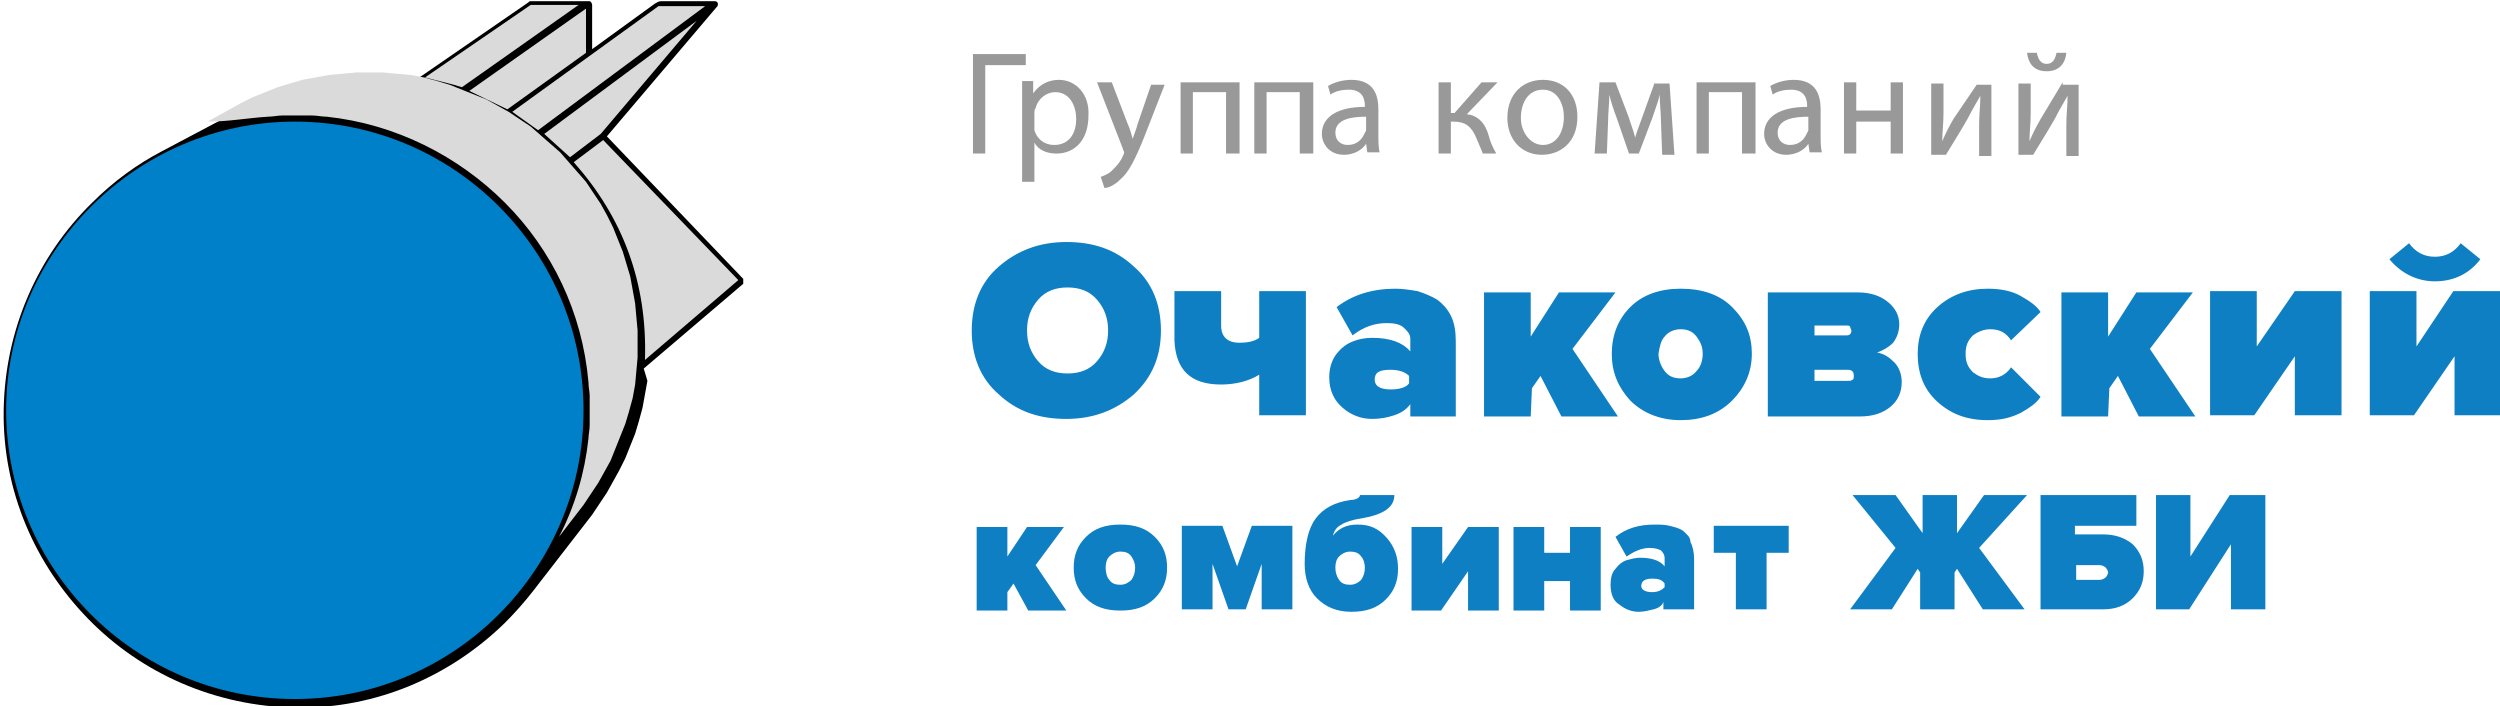
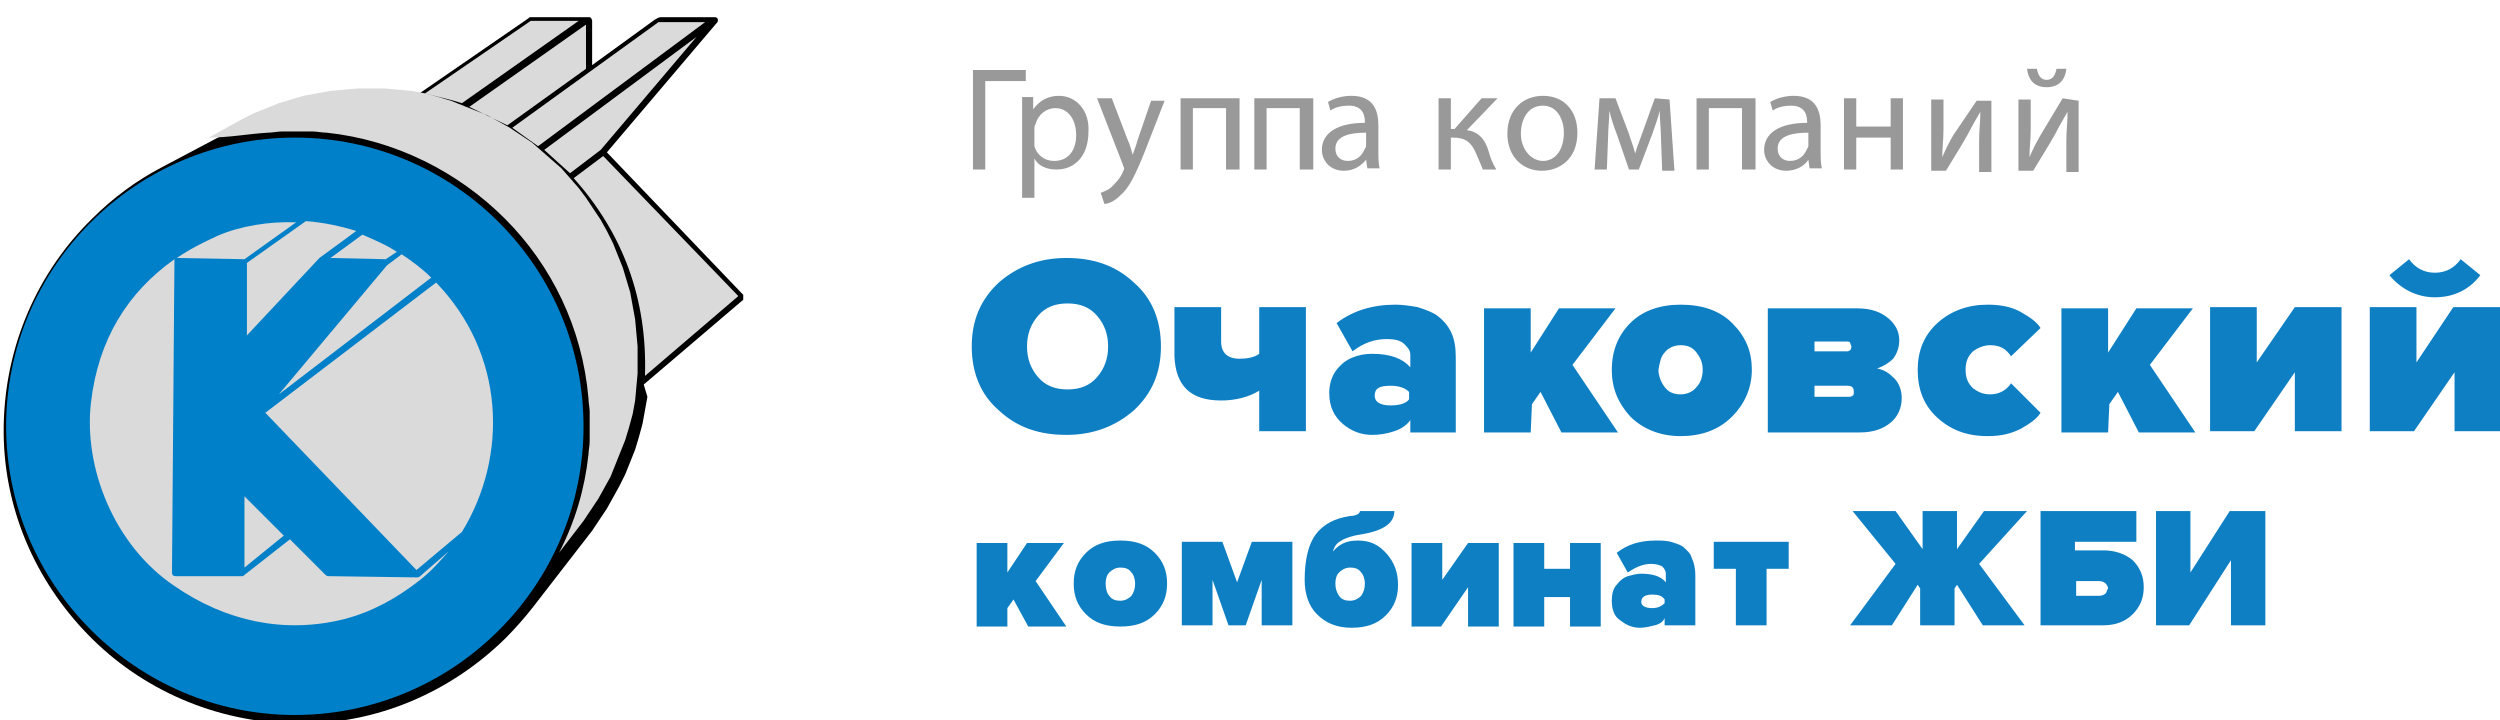
- <svg xmlns="http://www.w3.org/2000/svg" version="1.1" id="Layer_1" x="0px" y="0px" viewBox="1023 10.7 203.5 57.4" enable-background="new 1023 10.7 203.5 57.4" xml:space="preserve">
+ <svg xmlns="http://www.w3.org/2000/svg" version="1.1" id="Layer_1" x="0px" y="0px" viewBox="1023 9.4 203.5 58.6" enable-background="new 1023 9.4 203.5 58.6" xml:space="preserve">
  <g>
-     <path d="M1075.4,40.7l8.1-6.9v-0.4l-11.1-11.6l9-10.6c0.1-0.2,0-0.4-0.2-0.4l-4.4,0c-0.2,0-0.3,0.1-0.5,0.2l-5.1,3.7l0-3.6   c0-0.1-0.1-0.3-0.2-0.3l-4.8,0c-0.1,0-0.1,0-0.2,0.1l-9,6.2l-0.2,0l0,0l-1.1-0.1l0,0l-1.1-0.1h0l-1.1,0h0l-1.1,0h0l-1.1,0.1l0,0   l-1.1,0.1l0,0l-1.1,0.2l0,0l-1.1,0.2l0,0l-1,0.3l0,0l-1,0.3l0,0l-1,0.4l0,0l-1,0.4l0,0l-1,0.5l0,0l-6.8,3.6c-2.1,1.1-4,2.5-5.7,4.2   c-4.4,4.3-7.1,10.3-7.2,16.9c-0.1,6.6,2.6,12.6,6.9,17s10.3,7.1,16.9,7.2c6.6,0.1,12.6-2.6,17-6.9c0.8-0.8,1.6-1.7,2.3-2.6l4.8-6.2   l0,0l0.6-0.9l0,0l0.6-0.9l0,0l0.5-0.9l0,0l0.5-0.9l0,0l0.5-1l0,0l0.4-1l0,0l0.4-1l0,0l0.3-1l0,0l0.3-1.1l0,0l0.2-1.1l0,0l0.2-1.1   l0,0L1075.4,40.7L1075.4,40.7z" />
-     <path fill="#DADADA" d="M1043.1,30.8l4.8-3.4c1.4,0.1,2.8,0.4,4.1,0.8l-3,2.2l-5.9,6.3L1043.1,30.8L1043.1,30.8z M1049.9,30.4   l2.6-1.9c0.9,0.4,1.9,0.8,2.8,1.4l-0.9,0.6L1049.9,30.4L1049.9,30.4z M1045.7,41.5l8.8-10.5l1.2-0.9c0.9,0.6,1.7,1.2,2.4,1.9   L1045.7,41.5L1045.7,41.5z M1044.6,43l13.9-10.6c5.6,5.8,5.9,14.1,2.1,20.3l-3.7,3.1L1044.6,43L1044.6,43z M1042.9,55.6l0-5.8   l3.2,3.2L1042.9,55.6L1042.9,55.6z M1030.4,42.2c0.6-5.2,3-9,6.8-11.7L1037,56c0,0.2,0.1,0.3,0.3,0.3l2.3,0l3.1,0   c0.1,0,0.1,0,0.2-0.1l3.7-2.9l2.9,2.9c0.1,0.1,0.2,0.1,0.3,0.1l7.1,0.1c0.1,0,0.2,0,0.3-0.1l2.3-2c-0.7,0.8-1.4,1.6-2.3,2.3   c-1.9,1.5-3.9,2.6-6.2,3.2c-4.8,1.2-9.6,0.2-13.8-2.7C1032.3,53.8,1029.8,47.5,1030.4,42.2L1030.4,42.2z M1057.6,17l8.6-5.9l3.9,0   l-9.5,6.7C1059.7,17.5,1058.7,17.3,1057.6,17L1057.6,17z M1061.2,18.1l9.5-6.7l0,3.6l-6.4,4.6L1061.2,18.1L1061.2,18.1z    M1064.7,19.8l11.9-8.6l3.8,0l-13.6,10.1L1064.7,19.8L1064.7,19.8z M1067.3,21.6l12.4-9.2l-7.8,9.2l-2.5,1.9L1067.3,21.6   L1067.3,21.6z M1069.7,23.9c4,4.5,6,9.8,5.8,16.1l7.6-6.5l-11-11.4L1069.7,23.9L1069.7,23.9z M1037.4,30.4c1-0.7,2.2-1.3,3.3-1.8   c1.8-0.8,4.3-1.2,6.4-1.1l-4.2,3L1037.4,30.4L1037.4,30.4z M1044.8,20.2L1044.8,20.2L1044.8,20.2c0.4,0,0.8-0.1,1.2-0.1l0,0h0   c0.4,0,0.8,0,1.2,0c0,0,0,0,0,0c0,0,0,0,0,0c0,0,0,0,0,0c0,0,0,0,0,0c0.4,0,0.8,0,1.2,0h0l0,0c0.4,0,0.8,0.1,1.2,0.1l0,0h0   c5.6,0.6,10.7,3.2,14.5,7c3.8,3.8,6.3,8.9,6.8,14.6v0l0,0c0,0.4,0.1,0.8,0.1,1.1l0,0v0v0c0,0.4,0,0.8,0,1.2c0,0,0,0,0,0s0,0,0,0   s0,0,0,0c0,0,0,0,0,0c0,0.4,0,0.8,0,1.2v0v0l0,0c0,0.4-0.1,0.8-0.1,1.1l0,0l0,0c-0.3,2.8-1.1,5.5-2.4,8l2-2.6l0.6-0.9l0.6-0.9l0,0   l0.5-0.9l0,0l0.5-0.9l0.4-1l0.4-1l0,0l0.4-1l0.3-1l0.3-1.1l0,0l0.2-1.1l0.1-1.1l0,0l0.1-1.1v0l0-1.1l0-1.1v0l-0.1-1.1l0,0l-0.1-1.1   l-0.2-1.1l0,0l-0.2-1.1l-0.3-1l-0.3-1l0,0l-0.4-1l-0.4-1l-0.5-1l0,0l-0.5-0.9l0,0l-0.6-0.9l-0.6-0.9l0,0l-0.7-0.8l0,0l-0.7-0.8   l-0.7-0.8l-0.8-0.7l-0.8-0.7l0,0l-0.8-0.7l0,0l-0.9-0.6l-0.9-0.6l0,0l-0.9-0.5l0,0l-0.9-0.5l-1-0.4l-1-0.4l0,0l-1-0.4l-1-0.3   l-1.1-0.3l0,0l-1.1-0.2l-1.1-0.1l0,0l-1.1-0.1h0l-1.1,0l-1.1,0h0l-1.1,0.1l0,0l-1.1,0.1l-1.1,0.2l0,0l-1.1,0.2l-1,0.3l-1,0.3l0,0   l-1,0.4l-1,0.4l-1,0.5l0,0l-2.7,1.5C1041.6,20.6,1043.2,20.3,1044.8,20.2L1044.8,20.2z" />
-     <path fill="#0080C9" d="M1047,20.6c13,0,23.5,10.6,23.5,23.5S1060,67.6,1047,67.6c-13,0-23.5-10.6-23.5-23.5S1034.1,20.6,1047,20.6   L1047,20.6z M1046.7,27c9.3,0,16.9,7.6,16.9,16.9s-7.6,16.9-16.9,16.9c-9.3,0-16.9-7.6-16.9-16.9S1037.4,27,1046.7,27L1046.7,27z    M1037.5,55.8l5,0l0.1-6.8c0-0.2,0.3-0.3,0.4-0.2l6.8,6.9l6.5,0.1L1044,43c-0.1-0.1-0.1-0.2,0-0.3l9.9-11.8l-4.6-0.1l-6.3,6.7   c-0.1,0.2-0.4,0-0.4-0.2l0.1-6.6l-5,0L1037.5,55.8L1037.5,55.8z" />
+     <path d="M1075.4,40.7l8.1-6.9v-0.4l-11.1-11.6l9-10.6c0.1-0.2,0-0.4-0.2-0.4l-4.4,0c-0.2,0-0.3,0.1-0.5,0.2l-5.1,3.7l0-3.6   c0-0.1-0.1-0.3-0.2-0.3l-4.8,0c-0.1,0-0.1,0-0.2,0.1l-9,6.2l-0.2,0l0,0l-1.1-0.1l0,0l-1.1-0.1h0l-1.1,0h0l-1.1,0h0l-1.1,0.1l0,0   l-1.1,0.1l0,0l-1.1,0.2l0,0l-1.1,0.2l0,0l-1,0.3l0,0l-1,0.3l0,0l-1,0.4l0,0l-1,0.4l0,0l-1,0.5l0,0l-6.8,3.6c-2.1,1.1-4,2.5-5.7,4.2   c-4.4,4.3-7.1,10.3-7.2,16.9c-0.1,6.6,2.6,12.6,6.9,17c4.3,4.4,10.3,7.1,16.9,7.2c6.6,0.1,12.6-2.6,17-6.9c0.8-0.8,1.6-1.7,2.3-2.6   l4.8-6.2l0,0l0.6-0.9l0,0l0.6-0.9l0,0l0.5-0.9l0,0l0.5-0.9l0,0l0.5-1l0,0l0.4-1l0,0l0.4-1l0,0l0.3-1l0,0l0.3-1.1l0,0l0.2-1.1l0,0   l0.2-1.1l0,0L1075.4,40.7L1075.4,40.7z" />
+     <path fill="#0080C9" d="M1047,20.6c13,0,23.5,10.6,23.5,23.5c0,13-10.6,23.5-23.5,23.5s-23.5-10.6-23.5-23.5   C1023.5,31.1,1034.1,20.6,1047,20.6L1047,20.6z M1046.7,27c9.3,0,16.9,7.6,16.9,16.9c0,9.3-7.6,16.9-16.9,16.9   c-9.3,0-16.9-7.6-16.9-16.9C1029.8,34.5,1037.4,27,1046.7,27L1046.7,27z M1037.5,55.8l5,0l0.1-6.8c0-0.2,0.3-0.3,0.4-0.2l6.8,6.9   l6.5,0.1L1044,43c-0.1-0.1-0.1-0.2,0-0.3l9.9-11.8l-4.6-0.1l-6.3,6.7c-0.1,0.2-0.4,0-0.4-0.2l0.1-6.6l-4.9,0L1037.5,55.8   L1037.5,55.8z" />
+     <path fill="#DADADA" d="M1043.1,30.8l4.8-3.4c1.4,0.1,2.8,0.4,4.1,0.8l-3,2.2l-5.9,6.3L1043.1,30.8L1043.1,30.8z M1049.9,30.4   l2.6-1.9c0.9,0.4,1.9,0.8,2.8,1.4l-0.9,0.6L1049.9,30.4L1049.9,30.4z M1045.7,41.5l8.8-10.5l1.2-0.9c0.9,0.6,1.7,1.2,2.4,1.9   L1045.7,41.5L1045.7,41.5z M1044.6,43l13.9-10.6c5.6,5.8,5.9,14.1,2.1,20.3l-3.7,3.1L1044.6,43L1044.6,43z M1042.9,55.6l0-5.8   l3.2,3.2L1042.9,55.6L1042.9,55.6z M1030.4,42.2c0.6-5.2,3-9,6.8-11.7L1037,56c0,0.2,0.1,0.3,0.3,0.3l2.3,0l3.1,0   c0.1,0,0.1,0,0.2-0.1l3.7-2.9l2.9,2.9c0.1,0.1,0.2,0.1,0.3,0.1l7.1,0.1c0.1,0,0.2,0,0.3-0.1l2.3-2c-0.7,0.8-1.4,1.6-2.3,2.3   c-1.9,1.5-3.9,2.6-6.2,3.2c-4.8,1.2-9.6,0.2-13.8-2.7C1032.3,53.8,1029.8,47.5,1030.4,42.2L1030.4,42.2z M1057.6,17l8.6-5.9l3.9,0   l-9.5,6.7C1059.7,17.5,1058.7,17.3,1057.6,17L1057.6,17z M1061.2,18.1l9.5-6.7l0,3.6l-6.4,4.6L1061.2,18.1L1061.2,18.1z    M1064.7,19.8l11.9-8.6l3.8,0l-13.6,10.1L1064.7,19.8L1064.7,19.8z M1067.3,21.6l12.4-9.2l-7.8,9.2l-2.5,1.9L1067.3,21.6   L1067.3,21.6z M1069.7,23.9c4,4.5,6,9.8,5.8,16.1l7.6-6.5l-11-11.4L1069.7,23.9L1069.7,23.9z M1037.4,30.4c1-0.7,2.2-1.3,3.3-1.8   c1.8-0.8,4.3-1.2,6.4-1.1l-4.2,3L1037.4,30.4L1037.4,30.4z M1044.8,20.2L1044.8,20.2L1044.8,20.2c0.4,0,0.8-0.1,1.2-0.1l0,0h0   c0.4,0,0.8,0,1.2,0c0,0,0,0,0,0c0,0,0,0,0,0c0,0,0,0,0,0c0,0,0,0,0,0c0.4,0,0.8,0,1.2,0h0l0,0c0.4,0,0.8,0.1,1.2,0.1l0,0h0   c5.6,0.6,10.7,3.2,14.5,7c3.8,3.8,6.3,8.9,6.8,14.6v0l0,0c0,0.4,0.1,0.8,0.1,1.1l0,0v0v0c0,0.4,0,0.8,0,1.2c0,0,0,0,0,0   c0,0,0,0,0,0s0,0,0,0c0,0,0,0,0,0c0,0.4,0,0.8,0,1.2v0v0l0,0c0,0.4-0.1,0.8-0.1,1.1l0,0l0,0c-0.3,2.8-1.1,5.5-2.4,8l2-2.6l0.6-0.9   l0.6-0.9l0,0l0.5-0.9l0,0l0.5-0.9l0.4-1l0.4-1l0,0l0.4-1l0.3-1l0.3-1.1l0,0l0.2-1.1l0.1-1.1l0,0l0.1-1.1v0l0-1.1l0-1.1v0l-0.1-1.1   l0,0l-0.1-1.1l-0.2-1.1l0,0l-0.2-1.1l-0.3-1l-0.3-1l0,0l-0.4-1l-0.4-1l-0.5-1l0,0l-0.5-0.9l0,0l-0.6-0.9l-0.6-0.9l0,0l-0.6-0.8l0,0   l-0.7-0.8l-0.7-0.8l-0.8-0.7l-0.8-0.7l0,0l-0.8-0.7l0,0l-0.9-0.6l-0.9-0.6l0,0l-0.9-0.5l0,0l-0.9-0.5l-1-0.4l-1-0.4l0,0l-1-0.4   l-1-0.3l-1.1-0.3l0,0l-1.1-0.2l-1.1-0.1l0,0l-1.1-0.1h0l-1.1,0l-1.1,0h0l-1.1,0.1l0,0l-1.1,0.1l-1.1,0.2l0,0l-1.1,0.2l-1,0.3   l-1,0.3l0,0l-1,0.4l-1,0.4l-1,0.5l0,0l-2.7,1.5C1041.6,20.6,1043.2,20.3,1044.8,20.2L1044.8,20.2z" />
  </g>
  <g>
    <g>
-       <path fill="#0E7FC3" d="M1117.5,37.6c0-2.1-0.7-3.9-2.2-5.2c-1.5-1.4-3.3-2-5.5-2c-2.2,0-4,0.7-5.5,2s-2.2,3.1-2.2,5.2    s0.7,3.9,2.2,5.2c1.5,1.4,3.3,2,5.5,2c2.2,0,4-0.7,5.5-2C1116.8,41.4,1117.5,39.7,1117.5,37.6z M1112.3,40.1c-0.6,0.7-1.4,1-2.4,1    c-1,0-1.8-0.3-2.4-1c-0.6-0.7-0.9-1.5-0.9-2.5s0.3-1.8,0.9-2.5c0.6-0.7,1.4-1,2.4-1c1,0,1.8,0.3,2.4,1c0.6,0.7,0.9,1.5,0.9,2.5    S1112.9,39.4,1112.3,40.1z M1122.4,42c1.2,0,2.3-0.3,3.1-0.8v3.3h3.8V34.4h-3.8v3.8c-0.4,0.3-1,0.4-1.6,0.4c-1,0-1.5-0.5-1.5-1.4    v-2.8h-3.8v4C1118.7,40.8,1119.9,42,1122.4,42z M1141.5,44.6v-6.1c0-0.8-0.1-1.5-0.4-2.1s-0.7-1-1.1-1.3c-0.5-0.3-1-0.5-1.6-0.7    c-0.6-0.1-1.2-0.2-1.8-0.2c-1.9,0-3.5,0.5-4.8,1.5l1.3,2.3c0.9-0.7,1.8-1,2.8-1c0.6,0,1.1,0.1,1.4,0.4s0.5,0.5,0.5,0.9v1    c-0.6-0.7-1.6-1.1-3.1-1.1c-0.6,0-1.1,0.1-1.6,0.3s-0.9,0.5-1.3,1s-0.6,1.2-0.6,1.9c0,1.1,0.4,1.9,1.1,2.5    c0.7,0.6,1.5,0.9,2.4,0.9c0.6,0,1.2-0.1,1.8-0.3s1-0.5,1.3-0.9v1L1141.5,44.6L1141.5,44.6z M1136.2,42.4c-0.9,0-1.3-0.3-1.3-0.8    c0-0.6,0.4-0.8,1.3-0.8c0.7,0,1.2,0.2,1.5,0.5v0.6C1137.5,42.2,1137,42.4,1136.2,42.4z M1147.7,42.3l0.7-1l1.7,3.3h4.6l-3.7-5.5    l3.5-4.6h-4.6l-2.3,3.6v-3.6h-3.8v10.1h3.8L1147.7,42.3L1147.7,42.3z M1155.7,43.3c1,1,2.4,1.6,4.1,1.6c1.7,0,3.1-0.5,4.2-1.6    c1-1,1.6-2.3,1.6-3.8s-0.5-2.7-1.6-3.8c-1-1-2.4-1.5-4.2-1.5c-1.7,0-3.1,0.5-4.1,1.5c-1,1-1.5,2.3-1.5,3.8    C1154.2,41,1154.7,42.2,1155.7,43.3z M1158.5,38.1c0.3-0.4,0.8-0.6,1.3-0.6c0.6,0,1,0.2,1.3,0.6c0.3,0.4,0.5,0.8,0.5,1.4    c0,0.6-0.2,1.1-0.5,1.4c-0.3,0.4-0.8,0.6-1.3,0.6c-0.6,0-1-0.2-1.3-0.6s-0.5-0.9-0.5-1.4C1158.1,38.9,1158.2,38.4,1158.5,38.1z     M1176.9,43.8c0.6-0.5,0.9-1.2,0.9-2c0-0.6-0.2-1.2-0.6-1.6c-0.4-0.4-0.8-0.7-1.4-0.8c0.5-0.2,0.9-0.4,1.3-0.8    c0.3-0.4,0.5-0.9,0.5-1.5c0-0.7-0.3-1.3-0.9-1.8c-0.6-0.5-1.4-0.8-2.5-0.8h-7.3v10.1h7.5C1175.5,44.6,1176.3,44.3,1176.9,43.8z     M1170.7,37.2h2.6c0.1,0,0.3,0,0.3,0.1s0.1,0.2,0.1,0.3s0,0.2-0.1,0.3s-0.2,0.1-0.3,0.1h-2.6V37.2z M1173.8,41.6    c-0.1,0.1-0.2,0.1-0.4,0.1h-2.7v-0.9h2.7c0.4,0,0.5,0.2,0.5,0.5C1173.9,41.4,1173.9,41.6,1173.8,41.6z M1186.7,40.6    c-0.4,0.6-1,0.9-1.7,0.9c-0.6,0-1-0.2-1.4-0.5c-0.4-0.4-0.6-0.8-0.6-1.5s0.2-1.1,0.6-1.5c0.4-0.3,0.9-0.5,1.4-0.5    c0.8,0,1.3,0.3,1.7,0.9l2.4-2.3c-0.3-0.5-0.9-0.9-1.6-1.3c-0.7-0.4-1.6-0.6-2.7-0.6c-1.6,0-3,0.5-4.1,1.5c-1.1,1-1.6,2.3-1.6,3.8    c0,1.6,0.5,2.9,1.6,3.9c1.1,1,2.4,1.5,4.1,1.5c1.1,0,1.9-0.2,2.7-0.6c0.7-0.4,1.3-0.8,1.6-1.3L1186.7,40.6z M1194.7,42.3l0.7-1    l1.7,3.3h4.6l-3.7-5.5l3.5-4.6h-4.6l-2.3,3.6v-3.6h-3.8v10.1h3.8L1194.7,42.3L1194.7,42.3z M1206.7,38.9v-4.5h-3.8v10.1h3.6    l3.3-4.8v4.8h3.8V34.4h-3.8L1206.7,38.9z M1222.7,34.4l-3,4.5v-4.5h-3.8v10.1h3.6l3.3-4.8v4.8h3.8V34.4H1222.7z M1221.2,33.6    c1.5,0,2.8-0.6,3.7-1.8l-1.6-1.3c-0.5,0.7-1.2,1.1-2.1,1.1c-0.9,0-1.6-0.4-2.1-1.1l-1.6,1.3C1218.4,32.9,1219.7,33.6,1221.2,33.6z     M1109.6,53.6h-3L1105,56v-2.4h-2.5v6.8h2.5v-1.5l0.5-0.7l1.2,2.2h3.1l-2.5-3.7L1109.6,53.6z M1114.2,53.4c-1.2,0-2.1,0.3-2.8,1    c-0.7,0.7-1,1.5-1,2.5s0.3,1.8,1,2.5c0.7,0.7,1.6,1,2.8,1c1.2,0,2.1-0.3,2.8-1c0.7-0.7,1-1.5,1-2.5s-0.3-1.8-1-2.5    C1116.3,53.7,1115.4,53.4,1114.2,53.4z M1115.1,57.9c-0.2,0.2-0.5,0.4-0.9,0.4c-0.4,0-0.7-0.1-0.9-0.4c-0.2-0.2-0.3-0.6-0.3-1    c0-0.4,0.1-0.7,0.3-0.9c0.2-0.2,0.5-0.4,0.9-0.4c0.4,0,0.7,0.1,0.9,0.4s0.3,0.6,0.3,0.9C1115.4,57.3,1115.3,57.6,1115.1,57.9z     M1123.7,56.8l-1.2-3.3h-3.3v6.8h2.5v-3.7l1.3,3.7h1.4l1.3-3.7v3.7h2.5v-6.8h-3.3L1123.7,56.8z M1133.5,53.4c-0.9,0-1.5,0.3-2,0.9    c0.1-0.4,0.3-0.7,0.7-0.9c0.3-0.2,0.9-0.4,1.6-0.5c1.8-0.3,2.7-0.9,2.7-1.9h-2.8c0,0.2-0.3,0.4-0.8,0.4c-1.3,0.2-2.2,0.7-2.8,1.5    c-0.6,0.8-0.9,2.1-0.9,3.7c0,1.1,0.3,2.1,1,2.8c0.7,0.7,1.6,1.1,2.8,1.1c1.2,0,2.1-0.3,2.8-1c0.7-0.7,1-1.5,1-2.5    c0-1-0.3-1.8-0.9-2.5C1135.2,53.7,1134.5,53.4,1133.5,53.4z M1133.8,57.9c-0.2,0.2-0.5,0.4-0.9,0.4c-0.4,0-0.7-0.1-0.9-0.4    c-0.2-0.3-0.3-0.6-0.3-1c0-0.4,0.1-0.7,0.3-0.9c0.2-0.2,0.5-0.4,0.9-0.4c0.4,0,0.7,0.1,0.9,0.4c0.2,0.2,0.3,0.6,0.3,0.9    C1134.1,57.3,1134,57.6,1133.8,57.9z M1140.4,56.6v-3h-2.5v6.8h2.4l2.2-3.2v3.2h2.5v-6.8h-2.5L1140.4,56.6z M1150.8,55.7h-2.1    v-2.1h-2.5v6.8h2.5v-2.4h2.1v2.4h2.5v-6.8h-2.5V55.7z M1160,53.9c-0.3-0.2-0.7-0.3-1.1-0.4c-0.4-0.1-0.8-0.1-1.2-0.1    c-1.3,0-2.3,0.3-3.2,1l0.9,1.6c0.6-0.4,1.2-0.7,1.9-0.7c0.4,0,0.7,0.1,0.9,0.2c0.2,0.2,0.3,0.4,0.3,0.6v0.7    c-0.4-0.5-1.1-0.7-2-0.7c-0.4,0-0.7,0.1-1.1,0.2c-0.3,0.1-0.6,0.3-0.9,0.7c-0.3,0.3-0.4,0.8-0.4,1.3c0,0.7,0.2,1.3,0.7,1.6    c0.5,0.4,1,0.6,1.6,0.6c0.4,0,0.8-0.1,1.2-0.2c0.4-0.1,0.7-0.3,0.8-0.6v0.6h2.5v-4.1c0-0.5-0.1-1-0.3-1.4    C1160.6,54.4,1160.3,54.2,1160,53.9z M1158.5,58.5c-0.2,0.2-0.5,0.4-1,0.4c-0.6,0-0.9-0.2-0.9-0.5c0-0.4,0.3-0.6,0.9-0.6    c0.5,0,0.8,0.1,1,0.4V58.5z M1162.5,55.7h1.8v4.6h2.5v-4.6h1.8v-2.2h-6.1L1162.5,55.7L1162.5,55.7z M1188,51h-3.5l-2.2,3.1V51    h-2.8v3.1l-2.2-3.1h-3.5l3.5,4.3l-3.7,5h3.4l2.1-3.3l0.2,0.3v3h2.8v-3l0.2-0.3l2.1,3.3h3.4l-3.7-5L1188,51z M1194.2,54.2h-2.3    v-0.7h5V51h-7.8v9.3h5.1c1,0,1.8-0.3,2.4-0.9c0.6-0.6,0.9-1.3,0.9-2.2s-0.3-1.6-0.9-2.2C1196,54.5,1195.2,54.2,1194.2,54.2z     M1194.4,57.7c-0.1,0.1-0.3,0.2-0.5,0.2h-1.9v-1.2h1.9c0.2,0,0.4,0.1,0.5,0.2c0.1,0.1,0.2,0.3,0.2,0.4    C1194.6,57.4,1194.5,57.6,1194.4,57.7z M1201.3,56v-5h-2.8v9.3h2.7l3.4-5.3v5.3h2.8V51h-2.9L1201.3,56z" />
+       <path fill="#0E7FC3" d="M1117.5,37.6c0-2.1-0.7-3.9-2.2-5.2c-1.5-1.4-3.3-2-5.5-2c-2.2,0-4,0.7-5.5,2c-1.5,1.4-2.2,3.1-2.2,5.2    s0.7,3.9,2.2,5.2c1.5,1.4,3.3,2,5.5,2c2.2,0,4-0.7,5.5-2C1116.8,41.4,1117.5,39.7,1117.5,37.6z M1112.3,40.1c-0.6,0.7-1.4,1-2.4,1    c-1,0-1.8-0.3-2.4-1c-0.6-0.7-0.9-1.5-0.9-2.5s0.3-1.8,0.9-2.5c0.6-0.7,1.4-1,2.4-1c1,0,1.8,0.3,2.4,1c0.6,0.7,0.9,1.5,0.9,2.5    S1112.9,39.4,1112.3,40.1z M1122.4,42c1.2,0,2.3-0.3,3.1-0.8v3.3h3.8V34.4h-3.8v3.8c-0.4,0.3-1,0.4-1.6,0.4c-1,0-1.5-0.5-1.5-1.4    v-2.8h-3.8v4C1118.7,40.8,1119.9,42,1122.4,42z M1141.5,44.6v-6.1c0-0.8-0.1-1.5-0.4-2.1c-0.3-0.6-0.7-1-1.1-1.3s-1-0.5-1.6-0.7    c-0.6-0.1-1.2-0.2-1.8-0.2c-1.9,0-3.5,0.5-4.8,1.5l1.3,2.3c0.9-0.7,1.8-1,2.8-1c0.6,0,1.1,0.1,1.4,0.4s0.5,0.5,0.5,0.9v1    c-0.6-0.7-1.6-1.1-3.1-1.1c-0.6,0-1.1,0.1-1.6,0.3c-0.5,0.2-0.9,0.5-1.3,1c-0.4,0.5-0.6,1.2-0.6,1.9c0,1.1,0.4,1.9,1.1,2.5    c0.7,0.6,1.5,0.9,2.4,0.9c0.6,0,1.2-0.1,1.8-0.3c0.6-0.2,1-0.5,1.3-0.9v1L1141.5,44.6L1141.5,44.6z M1136.2,42.4    c-0.9,0-1.3-0.3-1.3-0.8c0-0.6,0.4-0.8,1.3-0.8c0.7,0,1.2,0.2,1.5,0.5v0.6C1137.5,42.2,1137,42.4,1136.2,42.4z M1147.7,42.3l0.7-1    l1.7,3.3h4.6l-3.7-5.5l3.5-4.6h-4.6l-2.3,3.6v-3.6h-3.8v10.1h3.8L1147.7,42.3L1147.7,42.3z M1155.7,43.3c1,1,2.4,1.6,4.1,1.6    c1.7,0,3.1-0.5,4.2-1.6c1-1,1.6-2.3,1.6-3.8c0-1.5-0.5-2.7-1.6-3.8c-1-1-2.4-1.5-4.2-1.5c-1.7,0-3.1,0.5-4.1,1.5    c-1,1-1.5,2.3-1.5,3.8C1154.2,41,1154.7,42.2,1155.7,43.3z M1158.5,38.1c0.3-0.4,0.8-0.6,1.3-0.6c0.6,0,1,0.2,1.3,0.6    c0.3,0.4,0.5,0.8,0.5,1.4c0,0.6-0.2,1.1-0.5,1.4c-0.3,0.4-0.8,0.6-1.3,0.6c-0.6,0-1-0.2-1.3-0.6s-0.5-0.9-0.5-1.4    C1158.1,38.9,1158.2,38.4,1158.5,38.1z M1176.9,43.8c0.6-0.5,0.9-1.2,0.9-2c0-0.6-0.2-1.2-0.6-1.6c-0.4-0.4-0.8-0.7-1.4-0.8    c0.5-0.2,0.9-0.4,1.3-0.8c0.3-0.4,0.5-0.9,0.5-1.5c0-0.7-0.3-1.3-0.9-1.8s-1.4-0.8-2.5-0.8h-7.3v10.1h7.5    C1175.5,44.6,1176.3,44.3,1176.9,43.8z M1170.7,37.2h2.6c0.1,0,0.3,0,0.3,0.1s0.1,0.2,0.1,0.3c0,0.1,0,0.2-0.1,0.3    s-0.2,0.1-0.3,0.1h-2.6V37.2z M1173.8,41.6c-0.1,0.1-0.2,0.1-0.4,0.1h-2.7v-0.9h2.7c0.4,0,0.5,0.2,0.5,0.5    C1173.9,41.4,1173.9,41.6,1173.8,41.6z M1186.7,40.6c-0.4,0.6-1,0.9-1.7,0.9c-0.6,0-1-0.2-1.4-0.5c-0.4-0.4-0.6-0.8-0.6-1.5    s0.2-1.1,0.6-1.5c0.4-0.3,0.9-0.5,1.4-0.5c0.8,0,1.3,0.3,1.7,0.9l2.4-2.3c-0.3-0.5-0.9-0.9-1.6-1.3c-0.7-0.4-1.6-0.6-2.7-0.6    c-1.6,0-3,0.5-4.1,1.5c-1.1,1-1.6,2.3-1.6,3.8c0,1.6,0.5,2.9,1.6,3.9c1.1,1,2.4,1.5,4.1,1.5c1.1,0,1.9-0.2,2.7-0.6    c0.7-0.4,1.3-0.8,1.6-1.3L1186.7,40.6z M1194.7,42.3l0.7-1l1.7,3.3h4.6l-3.7-5.5l3.5-4.6h-4.6l-2.3,3.6v-3.6h-3.8v10.1h3.8    L1194.7,42.3L1194.7,42.3z M1206.7,38.9v-4.5h-3.8v10.1h3.6l3.3-4.8v4.8h3.8V34.4h-3.8L1206.7,38.9z M1222.7,34.4l-3,4.5v-4.5    h-3.8v10.1h3.6l3.3-4.8v4.8h3.8V34.4H1222.7z M1221.2,33.6c1.5,0,2.8-0.6,3.7-1.8l-1.6-1.3c-0.5,0.7-1.2,1.1-2.1,1.1    c-0.9,0-1.6-0.4-2.1-1.1l-1.6,1.3C1218.4,32.9,1219.7,33.6,1221.2,33.6z M1109.6,53.6h-3L1105,56v-2.4h-2.5v6.8h2.5v-1.5l0.5-0.7    l1.2,2.2h3.1l-2.5-3.7L1109.6,53.6z M1114.2,53.4c-1.2,0-2.1,0.3-2.8,1c-0.7,0.7-1,1.5-1,2.5c0,1,0.3,1.8,1,2.5    c0.7,0.7,1.6,1,2.8,1c1.2,0,2.1-0.3,2.8-1c0.7-0.7,1-1.5,1-2.5c0-1-0.3-1.8-1-2.5C1116.3,53.7,1115.4,53.4,1114.2,53.4z     M1115.1,57.9c-0.2,0.2-0.5,0.4-0.9,0.4c-0.4,0-0.7-0.1-0.9-0.4c-0.2-0.2-0.3-0.6-0.3-1c0-0.4,0.1-0.7,0.3-0.9    c0.2-0.2,0.5-0.4,0.9-0.4c0.4,0,0.7,0.1,0.9,0.4c0.2,0.2,0.3,0.6,0.3,0.9C1115.4,57.3,1115.3,57.6,1115.1,57.9z M1123.7,56.8    l-1.2-3.3h-3.3v6.8h2.5v-3.7l1.3,3.7h1.4l1.3-3.7v3.7h2.5v-6.8h-3.3L1123.7,56.8z M1133.5,53.4c-0.9,0-1.5,0.3-2,0.9    c0.1-0.4,0.3-0.7,0.7-0.9c0.3-0.2,0.9-0.4,1.6-0.5c1.8-0.3,2.7-0.9,2.7-1.9h-2.8c0,0.2-0.3,0.4-0.8,0.4c-1.3,0.2-2.2,0.7-2.8,1.5    c-0.6,0.8-0.9,2.1-0.9,3.7c0,1.1,0.3,2.1,1,2.8c0.7,0.7,1.6,1.1,2.8,1.1c1.2,0,2.1-0.3,2.8-1c0.7-0.7,1-1.5,1-2.5    c0-1-0.3-1.8-0.9-2.5C1135.2,53.7,1134.5,53.4,1133.5,53.4z M1133.8,57.9c-0.2,0.2-0.5,0.4-0.9,0.4c-0.4,0-0.7-0.1-0.9-0.4    c-0.2-0.3-0.3-0.6-0.3-1c0-0.4,0.1-0.7,0.3-0.9c0.2-0.2,0.5-0.4,0.9-0.4c0.4,0,0.7,0.1,0.9,0.4c0.2,0.2,0.3,0.6,0.3,0.9    C1134.1,57.3,1134,57.6,1133.8,57.9z M1140.4,56.6v-3h-2.5v6.8h2.4l2.2-3.2v3.2h2.5v-6.8h-2.5L1140.4,56.6z M1150.8,55.7h-2.1    v-2.1h-2.5v6.8h2.5v-2.4h2.1v2.4h2.5v-6.8h-2.5V55.7z M1160,53.9c-0.3-0.2-0.7-0.3-1-0.4c-0.4-0.1-0.8-0.1-1.2-0.1    c-1.3,0-2.3,0.3-3.2,1l0.9,1.6c0.6-0.4,1.2-0.7,1.9-0.7c0.4,0,0.7,0.1,0.9,0.2c0.2,0.2,0.3,0.4,0.3,0.6v0.7    c-0.4-0.5-1.1-0.7-2-0.7c-0.4,0-0.7,0.1-1.1,0.2c-0.3,0.1-0.6,0.3-0.9,0.7c-0.3,0.3-0.4,0.8-0.4,1.3c0,0.7,0.2,1.3,0.7,1.6    c0.5,0.4,1,0.6,1.6,0.6c0.4,0,0.8-0.1,1.2-0.2c0.4-0.1,0.7-0.3,0.8-0.6v0.6h2.5v-4.1c0-0.5-0.1-1-0.3-1.4    C1160.6,54.4,1160.3,54.2,1160,53.9z M1158.5,58.5c-0.2,0.2-0.5,0.4-1,0.4c-0.6,0-0.9-0.2-0.9-0.5c0-0.4,0.3-0.6,0.9-0.6    c0.5,0,0.8,0.1,1,0.4V58.5z M1162.5,55.7h1.8v4.6h2.5v-4.6h1.8v-2.2h-6.1L1162.5,55.7L1162.5,55.7z M1188,51h-3.5l-2.2,3.1V51    h-2.8v3.1l-2.2-3.1h-3.5l3.5,4.3l-3.7,5h3.4l2.1-3.3l0.2,0.3v3h2.8v-3l0.2-0.3l2.1,3.3h3.4l-3.7-5L1188,51z M1194.2,54.2h-2.3    v-0.7h5V51h-7.8v9.3h5.1c1,0,1.8-0.3,2.4-0.9c0.6-0.6,0.9-1.3,0.9-2.2s-0.3-1.6-0.9-2.2C1196,54.5,1195.2,54.2,1194.2,54.2z     M1194.4,57.7c-0.1,0.1-0.3,0.2-0.5,0.2h-1.9v-1.2h1.9c0.2,0,0.4,0.1,0.5,0.2c0.1,0.1,0.2,0.3,0.2,0.4    C1194.5,57.4,1194.5,57.6,1194.4,57.7z M1201.3,56v-5h-2.8v9.3h2.7l3.4-5.3v5.3h2.8V51h-2.9L1201.3,56z" />
    </g>
  </g>
  <g>
    <g>
-       <path fill="#999999" d="M1106.5,15.1h-4.3v8.1h1V16h3.3V15.1z M1109.2,17.2c-0.9,0-1.6,0.4-2.1,1.1h0l0-1h-0.9c0,0.6,0,1.2,0,1.9    v6.3h1v-3.2h0c0.3,0.6,1,0.9,1.8,0.9c1.4,0,2.6-1,2.6-3.1C1111.7,18.4,1110.6,17.2,1109.2,17.2z M1108.8,22.5    c-0.8,0-1.4-0.5-1.6-1.2c0-0.1,0-0.3,0-0.4v-1c0-0.1,0-0.3,0.1-0.4c0.2-0.8,0.9-1.3,1.6-1.3c1.1,0,1.7,1,1.7,2.2    C1110.6,21.6,1110,22.5,1108.8,22.5z M1115.6,20.8c-0.1,0.4-0.3,0.9-0.4,1.2h0c-0.1-0.3-0.2-0.8-0.4-1.2l-1.3-3.4h-1.2l2.1,5.4    c0,0.1,0.1,0.2,0.1,0.3c0,0.1,0,0.1-0.1,0.3c-0.2,0.5-0.6,0.9-0.9,1.2c-0.3,0.3-0.7,0.4-0.9,0.5l0.3,0.9c0.3,0,0.8-0.2,1.3-0.7    c0.7-0.6,1.2-1.6,2-3.6l1.6-4.1h-1.1L1115.6,20.8z M1119.1,23.2h1v-5h2.7v5h1.1v-5.8h-4.8V23.2L1119.1,23.2z M1125.1,23.2h1v-5    h2.7v5h1.1v-5.8h-4.8V23.2L1125.1,23.2z M1135.2,19.6c0-1.2-0.4-2.4-2.2-2.4c-0.7,0-1.4,0.2-1.9,0.5l0.2,0.7    c0.4-0.3,1-0.4,1.5-0.4c1.2,0,1.3,0.9,1.3,1.3v0.1c-2.2,0-3.5,0.8-3.5,2.2c0,0.8,0.6,1.7,1.8,1.7c0.8,0,1.5-0.4,1.8-0.9h0l0.1,0.7    h1c-0.1-0.4-0.1-0.9-0.1-1.4L1135.2,19.6L1135.2,19.6z M1134.2,21.2c0,0.1,0,0.2-0.1,0.3c-0.2,0.5-0.6,1-1.4,1c-0.5,0-1-0.3-1-1    c0-1.1,1.3-1.3,2.5-1.3L1134.2,21.2L1134.2,21.2z M1142.4,20l2.5-2.6h-1.3l-2.2,2.5h-0.3v-2.5h-1v5.8h1v-2.6h0.2    c1,0,1.5,0.4,1.9,1.4c0.2,0.5,0.4,0.9,0.5,1.2h1.1c-0.3-0.5-0.5-1-0.6-1.4C1143.9,20.7,1143.3,20.1,1142.4,20z M1148.6,17.2    c-1.6,0-2.9,1.1-2.9,3.1c0,1.8,1.2,3,2.8,3c1.4,0,2.9-0.9,2.9-3.1C1151.4,18.4,1150.3,17.2,1148.6,17.2z M1148.6,22.5    c-1,0-1.8-1-1.8-2.2c0-1.1,0.5-2.3,1.8-2.3c1.2,0,1.7,1.2,1.7,2.2C1150.3,21.6,1149.6,22.5,1148.6,22.5z M1157.7,17.4l-0.9,2.5    c-0.2,0.6-0.6,1.6-0.7,2h0c-0.1-0.5-0.4-1.2-0.5-1.6l-1.1-2.9h-1.3l-0.4,5.8h1l0.1-2.7c0-0.6,0.1-1.4,0.1-2.1h0    c0.1,0.5,0.4,1.4,0.6,1.9l1,2.9h0.8l1.1-2.9c0.3-0.9,0.5-1.4,0.6-1.9h0c0,0.7,0.1,1.5,0.1,2.1l0.1,2.8h1l-0.4-5.8H1157.7z     M1161.1,23.2h1v-5h2.7v5h1.1v-5.8h-4.8V23.2z M1171.2,19.6c0-1.2-0.4-2.4-2.2-2.4c-0.7,0-1.4,0.2-1.9,0.5l0.2,0.7    c0.4-0.3,1-0.4,1.5-0.4c1.2,0,1.3,0.9,1.3,1.3v0.1c-2.2,0-3.5,0.8-3.5,2.2c0,0.8,0.6,1.7,1.8,1.7c0.8,0,1.5-0.4,1.8-0.9h0l0.1,0.7    h1c-0.1-0.4-0.1-0.9-0.1-1.4L1171.2,19.6L1171.2,19.6z M1170.2,21.2c0,0.1,0,0.2-0.1,0.3c-0.2,0.5-0.6,1-1.4,1c-0.5,0-1-0.3-1-1    c0-1.1,1.3-1.3,2.5-1.3V21.2L1170.2,21.2z M1176.9,19.7h-2.8v-2.3h-1v5.8h1v-2.6h2.8v2.6h1v-5.8h-1V19.7z M1182,20.4    c-0.4,0.7-0.6,1.1-0.9,1.8l0,0c0-0.8,0.1-1.4,0.1-2.3v-2.4h-1v5.8h1.2c0.6-1,1.3-2.1,1.8-3c0.3-0.6,0.6-1.1,1-1.8h0    c0,0.9-0.1,1.4-0.1,2.4v2.5h1v-5.8h-1.2L1182,20.4z M1189.6,16.5c0.9,0,1.5-0.5,1.6-1.5h-0.8c-0.1,0.5-0.3,0.9-0.8,0.9    c-0.5,0-0.7-0.4-0.8-0.9h-0.8C1188.1,15.8,1188.5,16.5,1189.6,16.5z M1190.9,17.4l-1.8,3c-0.4,0.7-0.6,1.1-0.9,1.8l0,0    c0-0.8,0.1-1.4,0.1-2.3v-2.4h-1v5.8h1.2c0.6-1,1.3-2.1,1.8-3c0.3-0.6,0.6-1.1,1-1.8h0c0,0.9-0.1,1.4-0.1,2.4v2.5h1v-5.8H1190.9z" />
+       <path fill="#999999" d="M1106.5,15.1h-4.3v8.1h1V16h3.3V15.1z M1109.2,17.2c-0.9,0-1.6,0.4-2.1,1.1h0l0-1h-0.9c0,0.6,0,1.2,0,1.9    v6.3h1v-3.2h0c0.3,0.6,1,0.9,1.8,0.9c1.4,0,2.6-1,2.6-3.1C1111.7,18.4,1110.6,17.2,1109.2,17.2z M1108.8,22.5    c-0.8,0-1.4-0.5-1.6-1.2c0-0.1,0-0.3,0-0.4v-1c0-0.1,0-0.3,0.1-0.4c0.2-0.8,0.9-1.3,1.6-1.3c1.1,0,1.7,1,1.7,2.2    C1110.6,21.6,1110,22.5,1108.8,22.5z M1115.6,20.8c-0.1,0.4-0.3,0.9-0.4,1.2h0c-0.1-0.3-0.2-0.8-0.4-1.2l-1.3-3.4h-1.2l2.1,5.4    c0,0.1,0.1,0.2,0.1,0.3c0,0.1,0,0.1-0.1,0.3c-0.2,0.5-0.6,0.9-0.9,1.2c-0.3,0.3-0.7,0.4-0.9,0.5l0.3,0.9c0.3,0,0.8-0.2,1.3-0.7    c0.7-0.6,1.2-1.6,2-3.6l1.6-4.1h-1.1L1115.6,20.8z M1119.1,23.2h1v-5h2.7v5h1.1v-5.8h-4.8V23.2L1119.1,23.2z M1125.1,23.2h1v-5    h2.7v5h1.1v-5.8h-4.8V23.2L1125.1,23.2z M1135.2,19.6c0-1.2-0.4-2.4-2.2-2.4c-0.7,0-1.4,0.2-1.9,0.5l0.2,0.7    c0.4-0.3,1-0.4,1.5-0.4c1.2,0,1.3,0.9,1.3,1.3v0.1c-2.2,0-3.5,0.8-3.5,2.2c0,0.8,0.6,1.7,1.8,1.7c0.8,0,1.4-0.4,1.8-0.9h0l0.1,0.7    h1c-0.1-0.4-0.1-0.9-0.1-1.4L1135.2,19.6L1135.2,19.6z M1134.2,21.2c0,0.1,0,0.2-0.1,0.3c-0.2,0.5-0.6,1-1.4,1c-0.5,0-1-0.3-1-1    c0-1.1,1.3-1.3,2.5-1.3L1134.2,21.2L1134.2,21.2z M1142.4,20l2.5-2.6h-1.3l-2.2,2.5h-0.3v-2.5h-1v5.8h1v-2.6h0.2    c1,0,1.5,0.4,1.9,1.4c0.2,0.5,0.4,0.9,0.5,1.2h1.1c-0.3-0.5-0.5-1-0.6-1.4C1143.9,20.7,1143.3,20.1,1142.4,20z M1148.6,17.2    c-1.6,0-2.9,1.1-2.9,3.1c0,1.8,1.2,3,2.8,3c1.4,0,2.9-0.9,2.9-3.1C1151.4,18.4,1150.3,17.2,1148.6,17.2z M1148.6,22.5    c-1,0-1.8-1-1.8-2.2c0-1.1,0.5-2.3,1.8-2.3c1.2,0,1.7,1.2,1.7,2.2C1150.3,21.6,1149.6,22.5,1148.6,22.5z M1157.7,17.4l-0.9,2.5    c-0.2,0.6-0.6,1.6-0.7,2h0c-0.1-0.5-0.4-1.2-0.5-1.6l-1.1-2.9h-1.3l-0.4,5.8h1l0.1-2.7c0-0.6,0.1-1.4,0.1-2.1h0    c0.1,0.5,0.4,1.4,0.6,1.9l1,2.9h0.8l1.1-2.9c0.3-0.9,0.5-1.4,0.6-1.9h0c0,0.7,0.1,1.5,0.1,2.1l0.1,2.8h1l-0.4-5.8L1157.7,17.4    L1157.7,17.4z M1161.1,23.2h1v-5h2.7v5h1.1v-5.8h-4.8V23.2z M1171.2,19.6c0-1.2-0.4-2.4-2.2-2.4c-0.7,0-1.4,0.2-1.9,0.5l0.2,0.7    c0.4-0.3,1-0.4,1.5-0.4c1.2,0,1.3,0.9,1.3,1.3v0.1c-2.2,0-3.5,0.8-3.5,2.2c0,0.8,0.6,1.7,1.8,1.7c0.8,0,1.5-0.4,1.8-0.9h0l0.1,0.7    h1c-0.1-0.4-0.1-0.9-0.1-1.4L1171.2,19.6L1171.2,19.6z M1170.2,21.2c0,0.1,0,0.2-0.1,0.3c-0.2,0.5-0.6,1-1.4,1c-0.5,0-1-0.3-1-1    c0-1.1,1.3-1.3,2.5-1.3V21.2L1170.2,21.2z M1176.9,19.7h-2.8v-2.3h-1v5.8h1v-2.6h2.8v2.6h1v-5.8h-1V19.7z M1182,20.4    c-0.4,0.7-0.6,1.1-0.9,1.8l0,0c0-0.8,0.1-1.4,0.1-2.3v-2.4h-1v5.8h1.2c0.6-1,1.3-2.1,1.8-3c0.3-0.6,0.6-1.1,1-1.8h0    c0,0.9-0.1,1.4-0.1,2.4v2.5h1v-5.8h-1.2L1182,20.4z M1189.6,16.5c0.9,0,1.5-0.5,1.6-1.5h-0.8c-0.1,0.5-0.3,0.9-0.8,0.9    c-0.5,0-0.7-0.4-0.8-0.9h-0.8C1188.1,15.8,1188.5,16.5,1189.6,16.5z M1190.9,17.4l-1.8,3c-0.4,0.7-0.6,1.1-0.9,1.8l0,0    c0-0.8,0.1-1.4,0.1-2.3v-2.4h-1v5.8h1.2c0.6-1,1.3-2.1,1.8-3c0.3-0.6,0.6-1.1,1-1.8h0c0,0.9-0.1,1.4-0.1,2.4v2.5h1v-5.8    L1190.9,17.4L1190.9,17.4z" />
    </g>
  </g>
</svg>
